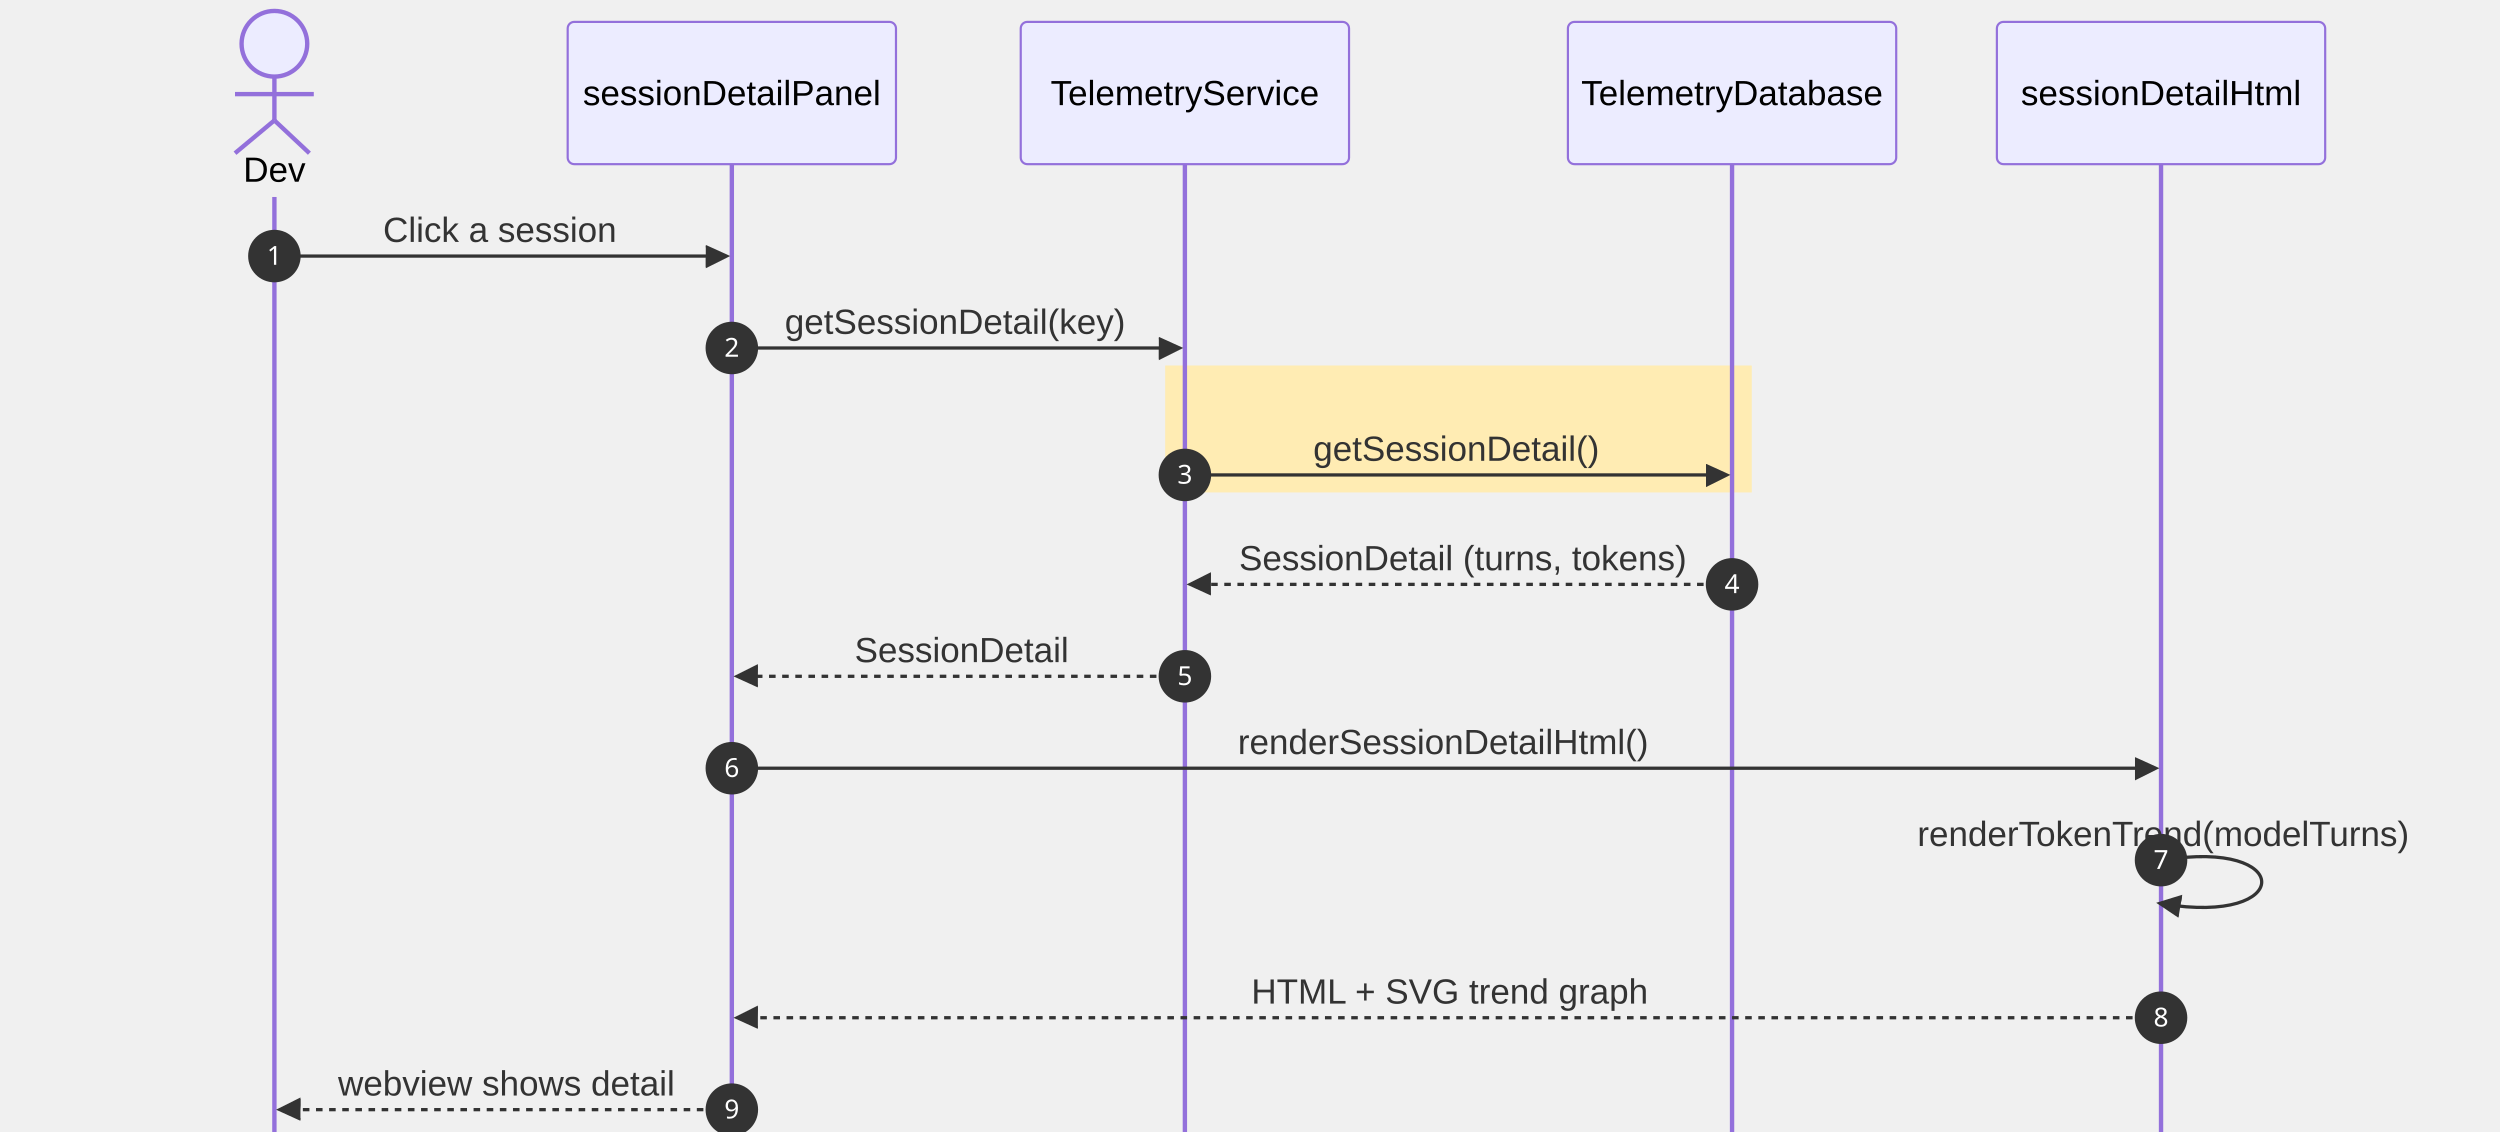
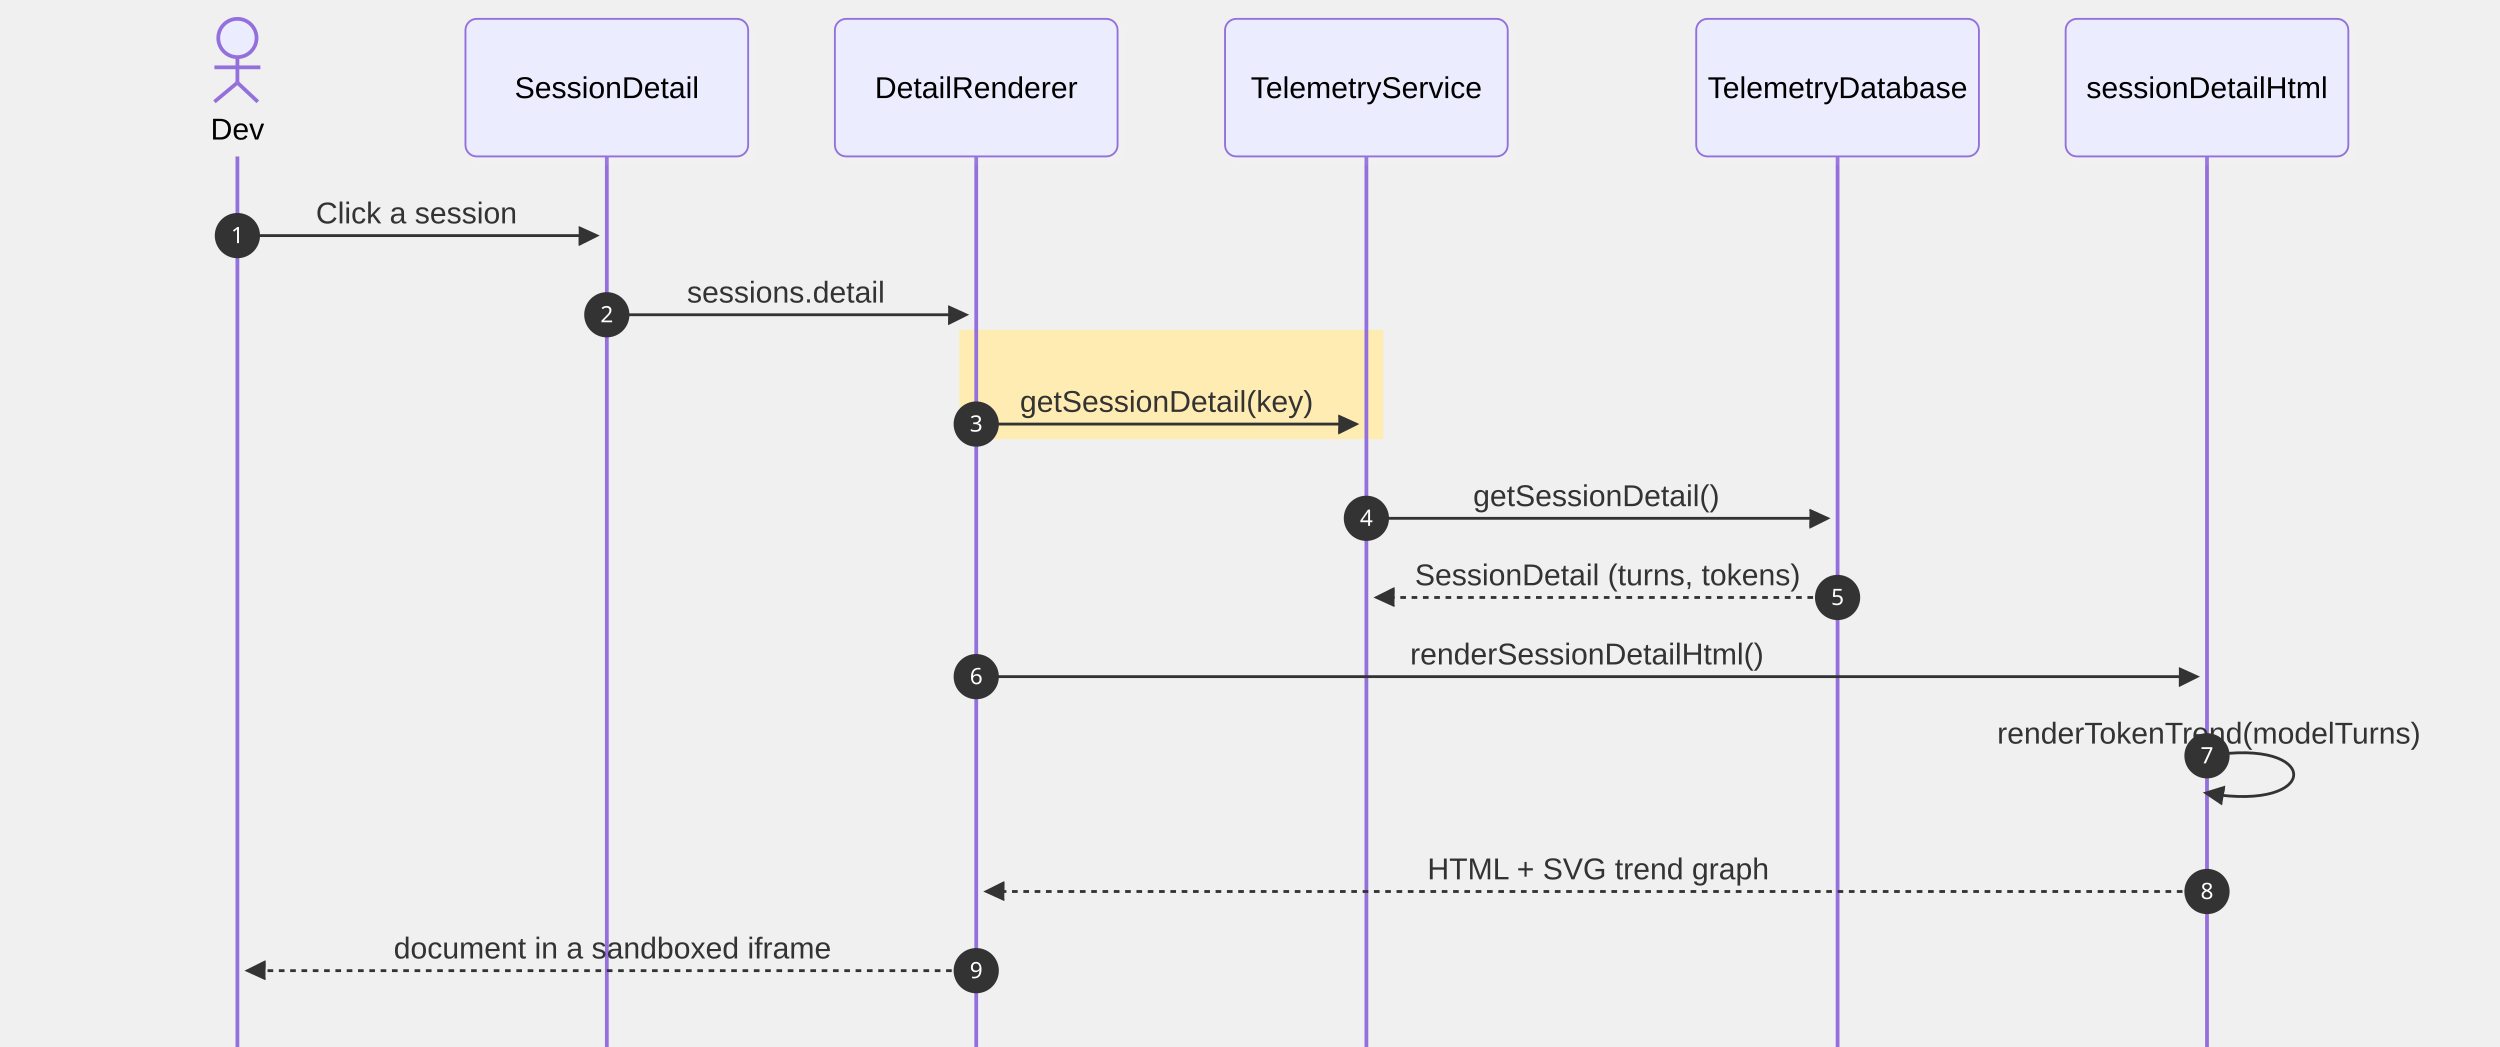
- <svg xmlns="http://www.w3.org/2000/svg" width="707" height="320" id="my-svg" style="max-width:707px;background-color:white;" viewBox="-50 -10 1141.5 517" role="graphics-document document" aria-roledescription="sequence">
-   <rect x="482" y="157" fill="rgb(255,236,179)" width="268" height="58" class="rect" />
+ <svg xmlns="http://www.w3.org/2000/svg" width="760" height="318" id="my-svg" style="max-width:760px;background-color:white;" viewBox="-50 -10 1324.5 555" role="graphics-document document" aria-roledescription="sequence">
+   <rect x="458" y="165" fill="rgb(255,236,179)" width="225" height="58" class="rect" />
  <g>
-     <line id="actor4" x1="937" y1="65" x2="937" y2="2000" class="actor-line 200" stroke-width="0.5px" stroke="#999" name="Html" data-et="life-line" data-id="Html" />
-     <g id="root-4" data-et="participant" data-type="participant" data-id="Html">
-       <rect x="862" y="0" fill="#eaeaea" stroke="#666" width="150" height="65" name="Html" rx="3" ry="3" class="actor actor-top" />
-       <text x="937" y="32.5" dominant-baseline="central" alignment-baseline="central" class="actor actor-box" style="text-anchor: middle; font-size: 16px; font-weight: 400;">
-         <tspan x="937" dy="0">sessionDetailHtml</tspan>
+     <line id="actor5" x1="1120" y1="73" x2="1120" y2="2000" class="actor-line 200" stroke-width="0.5px" stroke="#999" name="Html" data-et="life-line" data-id="Html" />
+     <g id="root-5" data-look="neo" data-et="participant" data-type="participant" data-id="Html">
+       <rect x="1045" y="0" fill="#eaeaea" stroke="#666" width="150" height="73" name="Html" rx="6" ry="6" class="actor actor-top" data-look="neo" filter="url(#my-svg-drop-shadow)" />
+       <text x="1120" y="36.5" dominant-baseline="central" alignment-baseline="central" class="actor actor-box" style="text-anchor: middle; font-size: 16px; font-weight: 400;">
+         <tspan x="1120" dy="0">sessionDetailHtml</tspan>
      </text>
    </g>
  </g>
  <g>
-     <line id="actor3" x1="741" y1="65" x2="741" y2="2000" class="actor-line 200" stroke-width="0.5px" stroke="#999" name="DB" data-et="life-line" data-id="DB" />
-     <g id="root-3" data-et="participant" data-type="participant" data-id="DB">
-       <rect x="666" y="0" fill="#eaeaea" stroke="#666" width="150" height="65" name="DB" rx="3" ry="3" class="actor actor-top" />
-       <text x="741" y="32.5" dominant-baseline="central" alignment-baseline="central" class="actor actor-box" style="text-anchor: middle; font-size: 16px; font-weight: 400;">
-         <tspan x="741" dy="0">TelemetryDatabase</tspan>
+     <line id="actor4" x1="924" y1="73" x2="924" y2="2000" class="actor-line 200" stroke-width="0.5px" stroke="#999" name="DB" data-et="life-line" data-id="DB" />
+     <g id="root-4" data-look="neo" data-et="participant" data-type="participant" data-id="DB">
+       <rect x="849" y="0" fill="#eaeaea" stroke="#666" width="150" height="73" name="DB" rx="6" ry="6" class="actor actor-top" data-look="neo" filter="url(#my-svg-drop-shadow)" />
+       <text x="924" y="36.5" dominant-baseline="central" alignment-baseline="central" class="actor actor-box" style="text-anchor: middle; font-size: 16px; font-weight: 400;">
+         <tspan x="924" dy="0">TelemetryDatabase</tspan>
      </text>
    </g>
  </g>
  <g>
-     <line id="actor2" x1="491" y1="65" x2="491" y2="2000" class="actor-line 200" stroke-width="0.5px" stroke="#999" name="Svc" data-et="life-line" data-id="Svc" />
-     <g id="root-2" data-et="participant" data-type="participant" data-id="Svc">
-       <rect x="416" y="0" fill="#eaeaea" stroke="#666" width="150" height="65" name="Svc" rx="3" ry="3" class="actor actor-top" />
-       <text x="491" y="32.5" dominant-baseline="central" alignment-baseline="central" class="actor actor-box" style="text-anchor: middle; font-size: 16px; font-weight: 400;">
-         <tspan x="491" dy="0">TelemetryService</tspan>
+     <line id="actor3" x1="674" y1="73" x2="674" y2="2000" class="actor-line 200" stroke-width="0.5px" stroke="#999" name="Svc" data-et="life-line" data-id="Svc" />
+     <g id="root-3" data-look="neo" data-et="participant" data-type="participant" data-id="Svc">
+       <rect x="599" y="0" fill="#eaeaea" stroke="#666" width="150" height="73" name="Svc" rx="6" ry="6" class="actor actor-top" data-look="neo" filter="url(#my-svg-drop-shadow)" />
+       <text x="674" y="36.5" dominant-baseline="central" alignment-baseline="central" class="actor actor-box" style="text-anchor: middle; font-size: 16px; font-weight: 400;">
+         <tspan x="674" dy="0">TelemetryService</tspan>
      </text>
    </g>
  </g>
  <g>
-     <line id="actor1" x1="284" y1="65" x2="284" y2="2000" class="actor-line 200" stroke-width="0.5px" stroke="#999" name="Panel" data-et="life-line" data-id="Panel" />
-     <g id="root-1" data-et="participant" data-type="participant" data-id="Panel">
-       <rect x="209" y="0" fill="#eaeaea" stroke="#666" width="150" height="65" name="Panel" rx="3" ry="3" class="actor actor-top" />
-       <text x="284" y="32.5" dominant-baseline="central" alignment-baseline="central" class="actor actor-box" style="text-anchor: middle; font-size: 16px; font-weight: 400;">
-         <tspan x="284" dy="0">sessionDetailPanel</tspan>
+     <line id="actor2" x1="467" y1="73" x2="467" y2="2000" class="actor-line 200" stroke-width="0.5px" stroke="#999" name="Rend" data-et="life-line" data-id="Rend" />
+     <g id="root-2" data-look="neo" data-et="participant" data-type="participant" data-id="Rend">
+       <rect x="392" y="0" fill="#eaeaea" stroke="#666" width="150" height="73" name="Rend" rx="6" ry="6" class="actor actor-top" data-look="neo" filter="url(#my-svg-drop-shadow)" />
+       <text x="467" y="36.5" dominant-baseline="central" alignment-baseline="central" class="actor actor-box" style="text-anchor: middle; font-size: 16px; font-weight: 400;">
+         <tspan x="467" dy="0">DetailRenderer</tspan>
      </text>
    </g>
  </g>
  <g>
-     <line id="actor0" x1="75" y1="80" x2="75" y2="2000" class="actor-line 200" stroke-width="0.5px" stroke="#999" name="Dev" data-et="life-line" data-id="Dev" />
+     <line id="actor1" x1="271" y1="73" x2="271" y2="2000" class="actor-line 200" stroke-width="0.5px" stroke="#999" name="Panel" data-et="life-line" data-id="Panel" />
+     <g id="root-1" data-look="neo" data-et="participant" data-type="participant" data-id="Panel">
+       <rect x="196" y="0" fill="#eaeaea" stroke="#666" width="150" height="73" name="Panel" rx="6" ry="6" class="actor actor-top" data-look="neo" filter="url(#my-svg-drop-shadow)" />
+       <text x="271" y="36.5" dominant-baseline="central" alignment-baseline="central" class="actor actor-box" style="text-anchor: middle; font-size: 16px; font-weight: 400;">
+         <tspan x="271" dy="0">SessionDetail</tspan>
+       </text>
+     </g>
  </g>
-   <style>#my-svg{font-family:"trebuchet ms",verdana,arial,sans-serif;font-size:15px;fill:#333;}@keyframes edge-animation-frame{from{stroke-dashoffset:0;}}@keyframes dash{to{stroke-dashoffset:0;}}#my-svg .edge-animation-slow{stroke-dasharray:9,5!important;stroke-dashoffset:900;animation:dash 50s linear infinite;stroke-linecap:round;}#my-svg .edge-animation-fast{stroke-dasharray:9,5!important;stroke-dashoffset:900;animation:dash 20s linear infinite;stroke-linecap:round;}#my-svg .error-icon{fill:#552222;}#my-svg .error-text{fill:#552222;stroke:#552222;}#my-svg .edge-thickness-normal{stroke-width:1px;}#my-svg .edge-thickness-thick{stroke-width:3.5px;}#my-svg .edge-pattern-solid{stroke-dasharray:0;}#my-svg .edge-thickness-invisible{stroke-width:0;fill:none;}#my-svg .edge-pattern-dashed{stroke-dasharray:3;}#my-svg .edge-pattern-dotted{stroke-dasharray:2;}#my-svg .marker{fill:#333333;stroke:#333333;}#my-svg .marker.cross{stroke:#333333;}#my-svg svg{font-family:"trebuchet ms",verdana,arial,sans-serif;font-size:15px;}#my-svg p{margin:0;}#my-svg .actor{stroke:#9370DB;fill:#ECECFF;stroke-width:1;}#my-svg rect.actor.outer-path[data-look="neo"]{filter:drop-shadow(1px 2px 2px rgba(185, 185, 185, 1));}#my-svg rect.note[data-look="neo"]{stroke:#aaaa33;fill:#fff5ad;filter:drop-shadow(1px 2px 2px rgba(185, 185, 185, 1));}#my-svg text.actor&gt;tspan{fill:black;stroke:none;}#my-svg .actor-line{stroke:#9370DB;}#my-svg .innerArc{stroke-width:1.5;stroke-dasharray:none;}#my-svg .messageLine0{stroke-width:1.5;stroke-dasharray:none;stroke:#333;}#my-svg .messageLine1{stroke-width:1.5;stroke-dasharray:2,2;stroke:#333;}#my-svg [id$="-arrowhead"] path{fill:#333;stroke:#333;}#my-svg .sequenceNumber{fill:white;}#my-svg [id$="-sequencenumber"]{fill:#333;}#my-svg [id$="-crosshead"] path{fill:#333;stroke:#333;}#my-svg .messageText{fill:#333;stroke:none;}#my-svg .labelBox{stroke:#9370DB;fill:#ECECFF;filter:none;}#my-svg .labelText,#my-svg .labelText&gt;tspan{fill:black;stroke:none;}#my-svg .loopText,#my-svg .loopText&gt;tspan{fill:black;stroke:none;}#my-svg .sectionTitle,#my-svg .sectionTitle&gt;tspan{fill:black;stroke:none;}#my-svg .loopLine{stroke-width:2px;stroke-dasharray:2,2;stroke:#9370DB;fill:#9370DB;}#my-svg .note{stroke:#aaaa33;fill:#fff5ad;}#my-svg .noteText,#my-svg .noteText&gt;tspan{fill:black;stroke:none;font-weight:normal;}#my-svg .activation0{fill:#f4f4f4;stroke:#666;}#my-svg .activation1{fill:#f4f4f4;stroke:#666;}#my-svg .activation2{fill:#f4f4f4;stroke:#666;}#my-svg .actorPopupMenu{position:absolute;}#my-svg .actorPopupMenuPanel{position:absolute;fill:#ECECFF;box-shadow:0px 8px 16px 0px rgba(0,0,0,0.2);filter:drop-shadow(3px 5px 2px rgb(0 0 0 / 0.4));}#my-svg .actor-man circle,#my-svg line{fill:#ECECFF;stroke-width:2px;}#my-svg g rect.rect{filter:drop-shadow(1px 2px 2px rgba(185, 185, 185, 1));stroke:#9370DB;}#my-svg .node .neo-node{stroke:#9370DB;}#my-svg [data-look="neo"].node rect,#my-svg [data-look="neo"].cluster rect,#my-svg [data-look="neo"].node polygon{stroke:#9370DB;filter:drop-shadow(1px 2px 2px rgba(185, 185, 185, 1));}#my-svg [data-look="neo"].swimlane.cluster rect{filter:none;}#my-svg [data-look="neo"].node path{stroke:#9370DB;stroke-width:1px;}#my-svg [data-look="neo"].node .outer-path{filter:drop-shadow(1px 2px 2px rgba(185, 185, 185, 1));}#my-svg [data-look="neo"].node .neo-line path{stroke:#9370DB;filter:none;}#my-svg [data-look="neo"].node circle{stroke:#9370DB;filter:drop-shadow(1px 2px 2px rgba(185, 185, 185, 1));}#my-svg [data-look="neo"].node circle .state-start{fill:#000000;}#my-svg [data-look="neo"].icon-shape .icon{fill:#9370DB;filter:drop-shadow(1px 2px 2px rgba(185, 185, 185, 1));}#my-svg [data-look="neo"].icon-shape .icon-neo path{stroke:#9370DB;filter:drop-shadow(1px 2px 2px rgba(185, 185, 185, 1));}#my-svg :root{--mermaid-font-family:"trebuchet ms",verdana,arial,sans-serif;}</style>
+   <g>
+     <line id="actor0" x1="75" y1="73" x2="75" y2="2000" class="actor-line 200" stroke-width="0.5px" stroke="#999" name="Dev" data-et="life-line" data-id="Dev" />
+   </g>
+   <style>#my-svg{font-family:"trebuchet ms",verdana,arial,sans-serif;font-size:15px;fill:#333;}@keyframes edge-animation-frame{from{stroke-dashoffset:0;}}@keyframes dash{to{stroke-dashoffset:0;}}#my-svg .edge-animation-slow{stroke-dasharray:9,5!important;stroke-dashoffset:900;animation:dash 50s linear infinite;stroke-linecap:round;}#my-svg .edge-animation-fast{stroke-dasharray:9,5!important;stroke-dashoffset:900;animation:dash 20s linear infinite;stroke-linecap:round;}#my-svg .error-icon{fill:#552222;}#my-svg .error-text{fill:#552222;stroke:#552222;}#my-svg .edge-thickness-normal{stroke-width:1px;}#my-svg .edge-thickness-thick{stroke-width:3.5px;}#my-svg .edge-pattern-solid{stroke-dasharray:0;}#my-svg .edge-thickness-invisible{stroke-width:0;fill:none;}#my-svg .edge-pattern-dashed{stroke-dasharray:3;}#my-svg .edge-pattern-dotted{stroke-dasharray:2;}#my-svg .marker{fill:#333333;stroke:#333333;}#my-svg .marker.cross{stroke:#333333;}#my-svg svg{font-family:"trebuchet ms",verdana,arial,sans-serif;font-size:15px;}#my-svg p{margin:0;}#my-svg .actor{stroke:#9370DB;fill:#ECECFF;stroke-width:1;}#my-svg rect.actor.outer-path[data-look="neo"]{filter:drop-shadow(1px 2px 2px rgba(185, 185, 185, 1));}#my-svg rect.note[data-look="neo"]{stroke:#aaaa33;fill:#fff5ad;filter:drop-shadow(1px 2px 2px rgba(185, 185, 185, 1));}#my-svg text.actor&gt;tspan{fill:black;stroke:none;}#my-svg .actor-line{stroke:#9370DB;}#my-svg .innerArc{stroke-width:1.5;stroke-dasharray:none;}#my-svg .messageLine0{stroke-width:1.5;stroke-dasharray:none;stroke:#333;}#my-svg .messageLine1{stroke-width:1.5;stroke-dasharray:2,2;stroke:#333;}#my-svg [id$="-arrowhead"] path{fill:#333;stroke:#333;}#my-svg .sequenceNumber{fill:white;}#my-svg [id$="-sequencenumber"]{fill:#333;}#my-svg [id$="-crosshead"] path{fill:#333;stroke:#333;}#my-svg .messageText{fill:#333;stroke:none;}#my-svg .labelBox{stroke:#9370DB;fill:#ECECFF;filter:drop-shadow(1px 2px 2px rgba(185, 185, 185, 1));}#my-svg .labelText,#my-svg .labelText&gt;tspan{fill:black;stroke:none;}#my-svg .loopText,#my-svg .loopText&gt;tspan{fill:black;stroke:none;}#my-svg .sectionTitle,#my-svg .sectionTitle&gt;tspan{fill:black;stroke:none;}#my-svg .loopLine{stroke-width:2px;stroke-dasharray:2,2;stroke:#9370DB;fill:#9370DB;}#my-svg .note{stroke:#aaaa33;fill:#fff5ad;}#my-svg .noteText,#my-svg .noteText&gt;tspan{fill:black;stroke:none;}#my-svg .activation0{fill:#f4f4f4;stroke:#666;}#my-svg .activation1{fill:#f4f4f4;stroke:#666;}#my-svg .activation2{fill:#f4f4f4;stroke:#666;}#my-svg .actorPopupMenu{position:absolute;}#my-svg .actorPopupMenuPanel{position:absolute;fill:#ECECFF;box-shadow:0px 8px 16px 0px rgba(0,0,0,0.2);filter:drop-shadow(3px 5px 2px rgb(0 0 0 / 0.4));}#my-svg .actor-man circle,#my-svg line{fill:#ECECFF;stroke-width:2px;}#my-svg g rect.rect{filter:drop-shadow(1px 2px 2px rgba(185, 185, 185, 1));stroke:#9370DB;}#my-svg .node .neo-node{stroke:#9370DB;}#my-svg [data-look="neo"].node rect,#my-svg [data-look="neo"].cluster rect,#my-svg [data-look="neo"].node polygon{stroke:#9370DB;filter:drop-shadow(1px 2px 2px rgba(185, 185, 185, 1));}#my-svg [data-look="neo"].swimlane.cluster rect{filter:none;}#my-svg [data-look="neo"].node path{stroke:#9370DB;stroke-width:1px;}#my-svg [data-look="neo"].node .outer-path{filter:drop-shadow(1px 2px 2px rgba(185, 185, 185, 1));}#my-svg [data-look="neo"].node .neo-line path{stroke:#9370DB;filter:none;}#my-svg [data-look="neo"].node circle{stroke:#9370DB;filter:drop-shadow(1px 2px 2px rgba(185, 185, 185, 1));}#my-svg [data-look="neo"].node circle .state-start{fill:#000000;}#my-svg [data-look="neo"].icon-shape .icon{fill:#9370DB;filter:drop-shadow(1px 2px 2px rgba(185, 185, 185, 1));}#my-svg [data-look="neo"].icon-shape .icon-neo path{stroke:#9370DB;filter:drop-shadow(1px 2px 2px rgba(185, 185, 185, 1));}#my-svg :root{--mermaid-font-family:"trebuchet ms",verdana,arial,sans-serif;}</style>
  <g />
  <defs>
    <symbol id="my-svg-computer" width="24" height="24">
      <path transform="scale(.5)" d="M2 2v13h20v-13h-20zm18 11h-16v-9h16v9zm-10.228 6l.466-1h3.524l.467 1h-4.457zm14.228 3h-24l2-6h2.104l-1.33 4h18.45l-1.297-4h2.073l2 6zm-5-10h-14v-7h14v7z" />
    </symbol>
  </defs>
  <defs>
    <symbol id="my-svg-database" fill-rule="evenodd" clip-rule="evenodd">
      <path transform="scale(.5)" d="M12.258.001l.256.004.255.005.253.008.251.01.249.012.247.015.246.016.242.019.241.02.239.023.236.024.233.027.231.028.229.031.225.032.223.034.22.036.217.038.214.04.211.041.208.043.205.045.201.046.198.048.194.05.191.051.187.053.183.054.18.056.175.057.172.059.168.06.163.061.16.063.155.064.15.066.074.033.073.033.071.034.07.034.069.035.068.035.067.035.066.035.064.036.064.036.062.036.06.036.06.037.058.037.058.037.055.038.055.038.053.038.052.038.051.039.05.039.048.039.047.039.045.04.044.04.043.04.041.04.04.041.039.041.037.041.036.041.034.041.033.042.032.042.03.042.029.042.027.042.026.043.024.043.023.043.021.043.02.043.018.044.017.043.015.044.013.044.012.044.011.045.009.044.007.045.006.045.004.045.002.045.001.045v17l-.001.045-.002.045-.004.045-.006.045-.007.045-.009.044-.011.045-.012.044-.013.044-.015.044-.017.043-.018.044-.02.043-.021.043-.023.043-.024.043-.026.043-.027.042-.029.042-.03.042-.032.042-.033.042-.034.041-.036.041-.037.041-.039.041-.04.041-.041.04-.043.04-.044.04-.045.04-.047.039-.048.039-.05.039-.051.039-.052.038-.053.038-.055.038-.055.038-.058.037-.058.037-.06.037-.06.036-.062.036-.064.036-.064.036-.066.035-.067.035-.068.035-.069.035-.07.034-.071.034-.073.033-.074.033-.15.066-.155.064-.16.063-.163.061-.168.06-.172.059-.175.057-.18.056-.183.054-.187.053-.191.051-.194.05-.198.048-.201.046-.205.045-.208.043-.211.041-.214.04-.217.038-.22.036-.223.034-.225.032-.229.031-.231.028-.233.027-.236.024-.239.023-.241.02-.242.019-.246.016-.247.015-.249.012-.251.01-.253.008-.255.005-.256.004-.258.001-.258-.001-.256-.004-.255-.005-.253-.008-.251-.01-.249-.012-.247-.015-.245-.016-.243-.019-.241-.02-.238-.023-.236-.024-.234-.027-.231-.028-.228-.031-.226-.032-.223-.034-.22-.036-.217-.038-.214-.04-.211-.041-.208-.043-.204-.045-.201-.046-.198-.048-.195-.05-.19-.051-.187-.053-.184-.054-.179-.056-.176-.057-.172-.059-.167-.06-.164-.061-.159-.063-.155-.064-.151-.066-.074-.033-.072-.033-.072-.034-.07-.034-.069-.035-.068-.035-.067-.035-.066-.035-.064-.036-.063-.036-.062-.036-.061-.036-.06-.037-.058-.037-.057-.037-.056-.038-.055-.038-.053-.038-.052-.038-.051-.039-.049-.039-.049-.039-.046-.039-.046-.04-.044-.04-.043-.04-.041-.04-.04-.041-.039-.041-.037-.041-.036-.041-.034-.041-.033-.042-.032-.042-.03-.042-.029-.042-.027-.042-.026-.043-.024-.043-.023-.043-.021-.043-.02-.043-.018-.044-.017-.043-.015-.044-.013-.044-.012-.044-.011-.045-.009-.044-.007-.045-.006-.045-.004-.045-.002-.045-.001-.045v-17l.001-.045.002-.045.004-.045.006-.045.007-.045.009-.044.011-.045.012-.044.013-.044.015-.044.017-.043.018-.044.02-.043.021-.043.023-.043.024-.043.026-.043.027-.042.029-.042.03-.042.032-.042.033-.042.034-.041.036-.041.037-.041.039-.041.04-.041.041-.04.043-.04.044-.04.046-.04.046-.039.049-.039.049-.039.051-.039.052-.038.053-.038.055-.038.056-.038.057-.037.058-.037.06-.037.061-.036.062-.036.063-.036.064-.036.066-.035.067-.035.068-.035.069-.035.07-.034.072-.034.072-.033.074-.033.151-.066.155-.064.159-.063.164-.061.167-.06.172-.059.176-.057.179-.056.184-.054.187-.053.19-.051.195-.05.198-.048.201-.046.204-.045.208-.043.211-.041.214-.04.217-.038.22-.036.223-.034.226-.032.228-.031.231-.028.234-.027.236-.024.238-.023.241-.02.243-.019.245-.016.247-.015.249-.012.251-.01.253-.008.255-.005.256-.004.258-.001.258.001zm-9.258 20.499v.01l.001.021.003.021.004.022.005.021.006.022.007.022.009.023.01.022.011.023.012.023.013.023.015.023.016.024.017.023.018.024.019.024.021.024.022.025.023.024.024.025.052.049.056.05.061.051.066.051.07.051.075.051.079.052.084.052.088.052.092.052.097.052.102.051.105.052.11.052.114.051.119.051.123.051.127.05.131.05.135.05.139.048.144.049.147.047.152.047.155.047.16.045.163.045.167.043.171.043.176.041.178.041.183.039.187.039.19.037.194.035.197.035.202.033.204.031.209.03.212.029.216.027.219.025.222.024.226.021.23.02.233.018.236.016.24.015.243.012.246.01.249.008.253.005.256.004.259.001.26-.001.257-.004.254-.005.25-.008.247-.011.244-.012.241-.014.237-.016.233-.018.231-.021.226-.021.224-.024.22-.026.216-.027.212-.028.21-.031.205-.031.202-.034.198-.034.194-.036.191-.037.187-.039.183-.04.179-.04.175-.042.172-.043.168-.044.163-.045.16-.046.155-.046.152-.047.148-.048.143-.049.139-.049.136-.05.131-.05.126-.05.123-.051.118-.052.114-.051.11-.052.106-.052.101-.052.096-.052.092-.052.088-.053.083-.051.079-.052.074-.052.07-.051.065-.051.06-.051.056-.05.051-.05.023-.024.023-.025.021-.024.02-.024.019-.024.018-.024.017-.024.015-.023.014-.024.013-.023.012-.023.01-.023.01-.022.008-.022.006-.022.006-.022.004-.022.004-.021.001-.021.001-.021v-4.127l-.077.055-.08.053-.083.054-.085.053-.087.052-.09.052-.093.051-.095.05-.097.05-.1.049-.102.049-.105.048-.106.047-.109.047-.111.046-.114.045-.115.045-.118.044-.12.043-.122.042-.124.042-.126.041-.128.04-.13.04-.132.038-.134.038-.135.037-.138.037-.139.035-.142.035-.143.034-.144.033-.147.032-.148.031-.15.03-.151.03-.153.029-.154.027-.156.027-.158.026-.159.025-.161.024-.162.023-.163.022-.165.021-.166.02-.167.019-.169.018-.169.017-.171.016-.173.015-.173.014-.175.013-.175.012-.177.011-.178.01-.179.008-.179.008-.181.006-.182.005-.182.004-.184.003-.184.002h-.37l-.184-.002-.184-.003-.182-.004-.182-.005-.181-.006-.179-.008-.179-.008-.178-.01-.176-.011-.176-.012-.175-.013-.173-.014-.172-.015-.171-.016-.17-.017-.169-.018-.167-.019-.166-.02-.165-.021-.163-.022-.162-.023-.161-.024-.159-.025-.157-.026-.156-.027-.155-.027-.153-.029-.151-.03-.15-.03-.148-.031-.146-.032-.145-.033-.143-.034-.141-.035-.14-.035-.137-.037-.136-.037-.134-.038-.132-.038-.13-.04-.128-.04-.126-.041-.124-.042-.122-.042-.12-.044-.117-.043-.116-.045-.113-.045-.112-.046-.109-.047-.106-.047-.105-.048-.102-.049-.1-.049-.097-.05-.095-.05-.093-.052-.09-.051-.087-.052-.085-.053-.083-.054-.08-.054-.077-.054v4.127zm0-5.654v.011l.001.021.003.021.004.021.005.022.006.022.007.022.009.022.01.022.011.023.012.023.013.023.015.024.016.023.017.024.018.024.019.024.021.024.022.024.023.025.024.024.052.05.056.05.061.05.066.051.07.051.075.052.079.051.084.052.088.052.092.052.097.052.102.052.105.052.11.051.114.051.119.052.123.05.127.051.131.05.135.049.139.049.144.048.147.048.152.047.155.046.16.045.163.045.167.044.171.042.176.042.178.04.183.04.187.038.19.037.194.036.197.034.202.033.204.032.209.03.212.028.216.027.219.025.222.024.226.022.23.02.233.018.236.016.24.014.243.012.246.01.249.008.253.006.256.003.259.001.26-.001.257-.003.254-.006.25-.008.247-.01.244-.012.241-.015.237-.016.233-.018.231-.02.226-.022.224-.024.22-.025.216-.027.212-.029.21-.03.205-.032.202-.033.198-.035.194-.036.191-.037.187-.039.183-.039.179-.041.175-.042.172-.043.168-.044.163-.045.16-.045.155-.047.152-.047.148-.048.143-.048.139-.05.136-.049.131-.05.126-.051.123-.051.118-.051.114-.052.11-.052.106-.052.101-.052.096-.052.092-.052.088-.052.083-.052.079-.052.074-.051.07-.052.065-.051.06-.05.056-.051.051-.049.023-.025.023-.024.021-.025.02-.024.019-.024.018-.024.017-.024.015-.023.014-.023.013-.024.012-.022.01-.023.01-.023.008-.022.006-.022.006-.022.004-.021.004-.022.001-.021.001-.021v-4.139l-.077.054-.08.054-.083.054-.085.052-.087.053-.09.051-.093.051-.095.051-.097.05-.1.049-.102.049-.105.048-.106.047-.109.047-.111.046-.114.045-.115.044-.118.044-.12.044-.122.042-.124.042-.126.041-.128.04-.13.039-.132.039-.134.038-.135.037-.138.036-.139.036-.142.035-.143.033-.144.033-.147.033-.148.031-.15.03-.151.03-.153.028-.154.028-.156.027-.158.026-.159.025-.161.024-.162.023-.163.022-.165.021-.166.02-.167.019-.169.018-.169.017-.171.016-.173.015-.173.014-.175.013-.175.012-.177.011-.178.009-.179.009-.179.007-.181.007-.182.005-.182.004-.184.003-.184.002h-.37l-.184-.002-.184-.003-.182-.004-.182-.005-.181-.007-.179-.007-.179-.009-.178-.009-.176-.011-.176-.012-.175-.013-.173-.014-.172-.015-.171-.016-.17-.017-.169-.018-.167-.019-.166-.02-.165-.021-.163-.022-.162-.023-.161-.024-.159-.025-.157-.026-.156-.027-.155-.028-.153-.028-.151-.03-.15-.03-.148-.031-.146-.033-.145-.033-.143-.033-.141-.035-.14-.036-.137-.036-.136-.037-.134-.038-.132-.039-.13-.039-.128-.04-.126-.041-.124-.042-.122-.043-.12-.043-.117-.044-.116-.044-.113-.046-.112-.046-.109-.046-.106-.047-.105-.048-.102-.049-.1-.049-.097-.05-.095-.051-.093-.051-.09-.051-.087-.053-.085-.052-.083-.054-.08-.054-.077-.054v4.139zm0-5.666v.011l.001.02.003.022.004.021.005.022.006.021.007.022.009.023.01.022.011.023.012.023.013.023.015.023.016.024.017.024.018.023.019.024.021.025.022.024.023.024.024.025.052.05.056.05.061.05.066.051.07.051.075.052.079.051.084.052.088.052.092.052.097.052.102.052.105.051.11.052.114.051.119.051.123.051.127.05.131.05.135.05.139.049.144.048.147.048.152.047.155.046.16.045.163.045.167.043.171.043.176.042.178.04.183.04.187.038.19.037.194.036.197.034.202.033.204.032.209.03.212.028.216.027.219.025.222.024.226.021.23.02.233.018.236.017.24.014.243.012.246.01.249.008.253.006.256.003.259.001.26-.001.257-.003.254-.006.25-.008.247-.01.244-.013.241-.014.237-.016.233-.018.231-.02.226-.022.224-.024.22-.025.216-.027.212-.029.21-.03.205-.032.202-.033.198-.035.194-.036.191-.037.187-.039.183-.039.179-.041.175-.042.172-.043.168-.044.163-.045.16-.045.155-.047.152-.047.148-.048.143-.049.139-.049.136-.049.131-.051.126-.05.123-.051.118-.052.114-.051.11-.052.106-.052.101-.052.096-.052.092-.052.088-.052.083-.052.079-.052.074-.052.07-.051.065-.051.06-.051.056-.05.051-.049.023-.025.023-.025.021-.024.02-.024.019-.024.018-.024.017-.024.015-.023.014-.024.013-.023.012-.023.01-.022.01-.023.008-.022.006-.022.006-.022.004-.022.004-.021.001-.021.001-.021v-4.153l-.077.054-.08.054-.083.053-.085.053-.087.053-.09.051-.093.051-.095.051-.097.05-.1.049-.102.048-.105.048-.106.048-.109.046-.111.046-.114.046-.115.044-.118.044-.12.043-.122.043-.124.042-.126.041-.128.04-.13.039-.132.039-.134.038-.135.037-.138.036-.139.036-.142.034-.143.034-.144.033-.147.032-.148.032-.15.03-.151.03-.153.028-.154.028-.156.027-.158.026-.159.024-.161.024-.162.023-.163.023-.165.021-.166.02-.167.019-.169.018-.169.017-.171.016-.173.015-.173.014-.175.013-.175.012-.177.01-.178.01-.179.009-.179.007-.181.006-.182.006-.182.004-.184.003-.184.001-.185.001-.185-.001-.184-.001-.184-.003-.182-.004-.182-.006-.181-.006-.179-.007-.179-.009-.178-.01-.176-.01-.176-.012-.175-.013-.173-.014-.172-.015-.171-.016-.17-.017-.169-.018-.167-.019-.166-.02-.165-.021-.163-.023-.162-.023-.161-.024-.159-.024-.157-.026-.156-.027-.155-.028-.153-.028-.151-.03-.15-.03-.148-.032-.146-.032-.145-.033-.143-.034-.141-.034-.14-.036-.137-.036-.136-.037-.134-.038-.132-.039-.13-.039-.128-.041-.126-.041-.124-.041-.122-.043-.12-.043-.117-.044-.116-.044-.113-.046-.112-.046-.109-.046-.106-.048-.105-.048-.102-.048-.1-.05-.097-.049-.095-.051-.093-.051-.09-.052-.087-.052-.085-.053-.083-.053-.08-.054-.077-.054v4.153zm8.74-8.179l-.257.004-.254.005-.25.008-.247.011-.244.012-.241.014-.237.016-.233.018-.231.021-.226.022-.224.023-.22.026-.216.027-.212.028-.21.031-.205.032-.202.033-.198.034-.194.036-.191.038-.187.038-.183.04-.179.041-.175.042-.172.043-.168.043-.163.045-.16.046-.155.046-.152.048-.148.048-.143.048-.139.049-.136.05-.131.05-.126.051-.123.051-.118.051-.114.052-.11.052-.106.052-.101.052-.096.052-.092.052-.088.052-.083.052-.079.052-.074.051-.07.052-.065.051-.06.05-.056.05-.051.05-.023.025-.023.024-.021.024-.02.025-.019.024-.018.024-.017.023-.015.024-.014.023-.013.023-.012.023-.01.023-.01.022-.008.022-.006.023-.006.021-.004.022-.004.021-.001.021-.001.021.001.021.001.021.004.021.004.022.006.021.006.023.008.022.01.022.01.023.012.023.013.023.014.023.015.024.017.023.018.024.019.024.02.025.021.024.023.024.023.025.051.05.056.05.06.05.065.051.07.052.074.051.079.052.083.052.088.052.092.052.096.052.101.052.106.052.11.052.114.052.118.051.123.051.126.051.131.05.136.05.139.049.143.048.148.048.152.048.155.046.16.046.163.045.168.043.172.043.175.042.179.041.183.04.187.038.191.038.194.036.198.034.202.033.205.032.21.031.212.028.216.027.22.026.224.023.226.022.231.021.233.018.237.016.241.014.244.012.247.011.25.008.254.005.257.004.26.001.26-.001.257-.004.254-.005.25-.008.247-.011.244-.012.241-.014.237-.016.233-.018.231-.021.226-.022.224-.023.22-.026.216-.027.212-.028.21-.031.205-.032.202-.033.198-.034.194-.036.191-.038.187-.038.183-.04.179-.041.175-.042.172-.043.168-.043.163-.045.16-.046.155-.046.152-.048.148-.048.143-.048.139-.049.136-.05.131-.05.126-.051.123-.051.118-.051.114-.052.11-.052.106-.052.101-.052.096-.052.092-.052.088-.052.083-.052.079-.052.074-.051.07-.052.065-.051.06-.05.056-.05.051-.05.023-.025.023-.024.021-.024.02-.025.019-.024.018-.024.017-.023.015-.024.014-.023.013-.023.012-.023.01-.023.01-.022.008-.022.006-.023.006-.021.004-.022.004-.021.001-.021.001-.021-.001-.021-.001-.021-.004-.021-.004-.022-.006-.021-.006-.023-.008-.022-.01-.022-.01-.023-.012-.023-.013-.023-.014-.023-.015-.024-.017-.023-.018-.024-.019-.024-.02-.025-.021-.024-.023-.024-.023-.025-.051-.05-.056-.05-.06-.05-.065-.051-.07-.052-.074-.051-.079-.052-.083-.052-.088-.052-.092-.052-.096-.052-.101-.052-.106-.052-.11-.052-.114-.052-.118-.051-.123-.051-.126-.051-.131-.05-.136-.05-.139-.049-.143-.048-.148-.048-.152-.048-.155-.046-.16-.046-.163-.045-.168-.043-.172-.043-.175-.042-.179-.041-.183-.04-.187-.038-.191-.038-.194-.036-.198-.034-.202-.033-.205-.032-.21-.031-.212-.028-.216-.027-.22-.026-.224-.023-.226-.022-.231-.021-.233-.018-.237-.016-.241-.014-.244-.012-.247-.011-.25-.008-.254-.005-.257-.004-.26-.001-.26.001z" />
    </symbol>
  </defs>
  <defs>
    <symbol id="my-svg-clock" width="24" height="24">
      <path transform="scale(.5)" d="M12 2c5.514 0 10 4.486 10 10s-4.486 10-10 10-10-4.486-10-10 4.486-10 10-10zm0-2c-6.627 0-12 5.373-12 12s5.373 12 12 12 12-5.373 12-12-5.373-12-12-12zm5.848 12.459c.202.038.202.333.001.372-1.907.361-6.045 1.111-6.547 1.111-.719 0-1.301-.582-1.301-1.301 0-.512.77-5.447 1.125-7.445.034-.192.312-.181.343.014l.985 6.238 5.394 1.011z" />
    </symbol>
  </defs>
  <defs>
    <marker id="my-svg-arrowhead" refX="7.9" refY="5" markerUnits="userSpaceOnUse" markerWidth="12" markerHeight="12" orient="auto-start-reverse">
      <path d="M -1 0 L 10 5 L 0 10 z" />
    </marker>
  </defs>
  <defs>
    <marker id="my-svg-crosshead" markerWidth="15" markerHeight="8" orient="auto" refX="4" refY="4.5">
      <path fill="none" stroke="#000000" stroke-width="1pt" d="M 1,2 L 6,7 M 6,2 L 1,7" style="stroke-dasharray: 0, 0;" />
    </marker>
  </defs>
  <defs>
    <marker id="my-svg-filled-head" refX="15.5" refY="7" markerWidth="20" markerHeight="28" orient="auto">
      <path d="M 18,7 L9,13 L14,7 L9,1 Z" />
    </marker>
  </defs>
  <defs>
    <marker id="my-svg-sequencenumber" refX="15" refY="15" markerWidth="60" markerHeight="40" orient="auto">
      <circle cx="15" cy="15" r="6" />
    </marker>
  </defs>
  <defs>
    <marker id="my-svg-solidTopArrowHead" refX="7.9" refY="7.25" markerUnits="userSpaceOnUse" markerWidth="12" markerHeight="12" orient="auto-start-reverse">
      <path d="M 0 0 L 10 8 L 0 8 z" />
    </marker>
  </defs>
  <defs>
    <marker id="my-svg-solidBottomArrowHead" refX="7.9" refY="0.75" markerUnits="userSpaceOnUse" markerWidth="12" markerHeight="12" orient="auto-start-reverse">
      <path d="M 0 0 L 10 0 L 0 8 z" />
    </marker>
  </defs>
  <defs>
    <marker id="my-svg-stickTopArrowHead" refX="7.5" refY="7" markerUnits="userSpaceOnUse" markerWidth="12" markerHeight="12" orient="auto-start-reverse">
      <path d="M 0 0 L 7 7" stroke="black" stroke-width="1.5" fill="none" />
    </marker>
  </defs>
  <defs>
    <marker id="my-svg-stickBottomArrowHead" refX="7.5" refY="0" markerUnits="userSpaceOnUse" markerWidth="12" markerHeight="12" orient="auto-start-reverse">
      <path d="M 0 7 L 7 0" stroke="black" stroke-width="1.5" fill="none" />
    </marker>
  </defs>
+   <defs>
+     <filter id="my-svg-drop-shadow" height="130%" width="130%">
+       <feDropShadow dx="4" dy="4" stdDeviation="0" flood-opacity="0.06" flood-color="#FFFFFF" />
+     </filter>
+   </defs>
  <g class="actor-man actor-top" name="Dev" data-et="participant" data-type="actor" data-id="Dev" style="stroke: rgb(147, 112, 219);">
-     <line id="actor-man-torso0" x1="75" y1="25" x2="75" y2="45" />
-     <line id="actor-man-arms0" x1="57" y1="33" x2="93" y2="33" />
-     <line x1="57" y1="60" x2="75" y2="45" />
-     <line x1="75" y1="45" x2="91" y2="60" />
-     <circle cx="75" cy="10" r="15" width="150" height="65" />
-     <text x="75" y="67.5" dominant-baseline="central" alignment-baseline="central" class="actor actor-man" style="text-anchor: middle; font-size: 16px; font-weight: 400;">
+     <line id="actor-man-torso0" x1="75" y1="20.308" x2="75" y2="33.846" />
+     <line id="actor-man-arms0" x1="62.815" y1="25.723" x2="87.185" y2="25.723" />
+     <line x1="62.815" y1="44" x2="75" y2="33.846" />
+     <line x1="75" y1="33.846" x2="85.831" y2="44" />
+     <circle cx="75" cy="10.154" r="10.154" width="150" height="73" />
+     <text x="75" y="58.5" dominant-baseline="central" alignment-baseline="central" class="actor actor-man" style="text-anchor: middle; font-size: 16px; font-weight: 400;">
      <tspan x="75" dy="0">Dev</tspan>
    </text>
  </g>
-   <text x="178" y="80" text-anchor="middle" dominant-baseline="middle" alignment-baseline="middle" class="messageText" dy="1em" style="font-size: 16px; font-weight: 400;">Click a session</text>
-   <line x1="82" y1="107" x2="280" y2="107" class="messageLine0" data-et="message" data-id="i1" data-from="Dev" data-to="Panel" stroke-width="2" stroke="none" marker-end="url(#my-svg-arrowhead)" style="fill: none;" />
-   <line x1="75" y1="107" x2="75" y2="107" stroke-width="0" marker-start="url(#my-svg-sequencenumber)" />
-   <text x="75" y="111" font-family="sans-serif" font-size="12px" text-anchor="middle" class="sequenceNumber">1</text>
-   <text x="386" y="122" text-anchor="middle" dominant-baseline="middle" alignment-baseline="middle" class="messageText" dy="1em" style="font-size: 16px; font-weight: 400;">getSessionDetail(key)</text>
-   <line x1="291" y1="149" x2="487" y2="149" class="messageLine0" data-et="message" data-id="i2" data-from="Panel" data-to="Svc" stroke-width="2" stroke="none" marker-end="url(#my-svg-arrowhead)" style="fill: none;" />
-   <line x1="284" y1="149" x2="284" y2="149" stroke-width="0" marker-start="url(#my-svg-sequencenumber)" />
-   <text x="284" y="153" font-family="sans-serif" font-size="12px" text-anchor="middle" class="sequenceNumber">2</text>
-   <text x="615" y="180" text-anchor="middle" dominant-baseline="middle" alignment-baseline="middle" class="messageText" dy="1em" style="font-size: 16px; font-weight: 400;">getSessionDetail()</text>
-   <line x1="498" y1="207" x2="737" y2="207" class="messageLine0" data-et="message" data-id="i4" data-from="Svc" data-to="DB" stroke-width="2" stroke="none" marker-end="url(#my-svg-arrowhead)" style="fill: none;" />
-   <line x1="491" y1="207" x2="491" y2="207" stroke-width="0" marker-start="url(#my-svg-sequencenumber)" />
-   <text x="491" y="211" font-family="sans-serif" font-size="12px" text-anchor="middle" class="sequenceNumber">3</text>
-   <text x="618" y="230" text-anchor="middle" dominant-baseline="middle" alignment-baseline="middle" class="messageText" dy="1em" style="font-size: 16px; font-weight: 400;">SessionDetail (turns, tokens)</text>
-   <line x1="746" y1="257" x2="495" y2="257" class="messageLine1" data-et="message" data-id="i6" data-from="DB" data-to="Svc" stroke-width="2" stroke="none" marker-end="url(#my-svg-arrowhead)" style="stroke-dasharray: 3, 3; fill: none;" />
-   <line x1="741" y1="257" x2="741" y2="257" stroke-width="0" marker-start="url(#my-svg-sequencenumber)" />
-   <text x="741" y="261" font-family="sans-serif" font-size="12px" text-anchor="middle" class="sequenceNumber">4</text>
-   <text x="389" y="272" text-anchor="middle" dominant-baseline="middle" alignment-baseline="middle" class="messageText" dy="1em" style="font-size: 16px; font-weight: 400;">SessionDetail</text>
-   <line x1="496" y1="299" x2="288" y2="299" class="messageLine1" data-et="message" data-id="i7" data-from="Svc" data-to="Panel" stroke-width="2" stroke="none" marker-end="url(#my-svg-arrowhead)" style="stroke-dasharray: 3, 3; fill: none;" />
-   <line x1="491" y1="299" x2="491" y2="299" stroke-width="0" marker-start="url(#my-svg-sequencenumber)" />
-   <text x="491" y="303" font-family="sans-serif" font-size="12px" text-anchor="middle" class="sequenceNumber">5</text>
-   <text x="609" y="314" text-anchor="middle" dominant-baseline="middle" alignment-baseline="middle" class="messageText" dy="1em" style="font-size: 16px; font-weight: 400;">renderSessionDetailHtml()</text>
-   <line x1="291" y1="341" x2="933" y2="341" class="messageLine0" data-et="message" data-id="i8" data-from="Panel" data-to="Html" stroke-width="2" stroke="none" marker-end="url(#my-svg-arrowhead)" style="fill: none;" />
-   <line x1="284" y1="341" x2="284" y2="341" stroke-width="0" marker-start="url(#my-svg-sequencenumber)" />
-   <text x="284" y="345" font-family="sans-serif" font-size="12px" text-anchor="middle" class="sequenceNumber">6</text>
-   <text x="938" y="356" text-anchor="middle" dominant-baseline="middle" alignment-baseline="middle" class="messageText" dy="1em" style="font-size: 16px; font-weight: 400;">renderTokenTrend(modelTurns)</text>
-   <path d="M 938,383 C 998,373 998,413 938,403" class="messageLine0" data-et="message" data-id="i9" data-from="Html" data-to="Html" stroke-width="2" stroke="none" marker-end="url(#my-svg-arrowhead)" x1="944" style="fill: none;" />
-   <line x1="937" y1="383" x2="937" y2="383" stroke-width="0" marker-start="url(#my-svg-sequencenumber)" />
-   <text x="937" y="387" font-family="sans-serif" font-size="12px" text-anchor="middle" class="sequenceNumber">7</text>
-   <text x="612" y="428" text-anchor="middle" dominant-baseline="middle" alignment-baseline="middle" class="messageText" dy="1em" style="font-size: 16px; font-weight: 400;">HTML + SVG trend graph</text>
-   <line x1="942" y1="455" x2="288" y2="455" class="messageLine1" data-et="message" data-id="i10" data-from="Html" data-to="Panel" stroke-width="2" stroke="none" marker-end="url(#my-svg-arrowhead)" style="stroke-dasharray: 3, 3; fill: none;" />
-   <line x1="937" y1="455" x2="937" y2="455" stroke-width="0" marker-start="url(#my-svg-sequencenumber)" />
-   <text x="937" y="459" font-family="sans-serif" font-size="12px" text-anchor="middle" class="sequenceNumber">8</text>
-   <text x="181" y="470" text-anchor="middle" dominant-baseline="middle" alignment-baseline="middle" class="messageText" dy="1em" style="font-size: 16px; font-weight: 400;">webview shows detail</text>
-   <line x1="289" y1="497" x2="79" y2="497" class="messageLine1" data-et="message" data-id="i11" data-from="Panel" data-to="Dev" stroke-width="2" stroke="none" marker-end="url(#my-svg-arrowhead)" style="stroke-dasharray: 3, 3; fill: none;" />
-   <line x1="284" y1="497" x2="284" y2="497" stroke-width="0" marker-start="url(#my-svg-sequencenumber)" />
-   <text x="284" y="501" font-family="sans-serif" font-size="12px" text-anchor="middle" class="sequenceNumber">9</text>
+   <text x="170" y="88" text-anchor="middle" dominant-baseline="middle" alignment-baseline="middle" class="messageText" dy="1em" style="font-size: 16px; font-weight: 400;">Click a session</text>
+   <line x1="82" y1="115" x2="264" y2="115" class="messageLine0" data-et="message" data-id="i1" data-from="Dev" data-to="Panel" stroke-width="2" stroke="none" marker-end="url(#my-svg-arrowhead)" style="fill: none;" />
+   <line x1="75" y1="115" x2="75" y2="115" stroke-width="0" marker-start="url(#my-svg-sequencenumber)" />
+   <text x="75" y="119" font-family="sans-serif" font-size="12px" text-anchor="middle" class="sequenceNumber">1</text>
+   <text x="366" y="130" text-anchor="middle" dominant-baseline="middle" alignment-baseline="middle" class="messageText" dy="1em" style="font-size: 16px; font-weight: 400;">sessions.detail</text>
+   <line x1="278" y1="157" x2="460" y2="157" class="messageLine0" data-et="message" data-id="i2" data-from="Panel" data-to="Rend" stroke-width="2" stroke="none" marker-end="url(#my-svg-arrowhead)" style="fill: none;" />
+   <line x1="271" y1="157" x2="271" y2="157" stroke-width="0" marker-start="url(#my-svg-sequencenumber)" />
+   <text x="271" y="161" font-family="sans-serif" font-size="12px" text-anchor="middle" class="sequenceNumber">2</text>
+   <text x="568" y="188" text-anchor="middle" dominant-baseline="middle" alignment-baseline="middle" class="messageText" dy="1em" style="font-size: 16px; font-weight: 400;">getSessionDetail(key)</text>
+   <line x1="474" y1="215" x2="667" y2="215" class="messageLine0" data-et="message" data-id="i4" data-from="Rend" data-to="Svc" stroke-width="2" stroke="none" marker-end="url(#my-svg-arrowhead)" style="fill: none;" />
+   <line x1="467" y1="215" x2="467" y2="215" stroke-width="0" marker-start="url(#my-svg-sequencenumber)" />
+   <text x="467" y="219" font-family="sans-serif" font-size="12px" text-anchor="middle" class="sequenceNumber">3</text>
+   <text x="796" y="238" text-anchor="middle" dominant-baseline="middle" alignment-baseline="middle" class="messageText" dy="1em" style="font-size: 16px; font-weight: 400;">getSessionDetail()</text>
+   <line x1="681" y1="265" x2="917" y2="265" class="messageLine0" data-et="message" data-id="i6" data-from="Svc" data-to="DB" stroke-width="2" stroke="none" marker-end="url(#my-svg-arrowhead)" style="fill: none;" />
+   <line x1="674" y1="265" x2="674" y2="265" stroke-width="0" marker-start="url(#my-svg-sequencenumber)" />
+   <text x="674" y="269" font-family="sans-serif" font-size="12px" text-anchor="middle" class="sequenceNumber">4</text>
+   <text x="802" y="280" text-anchor="middle" dominant-baseline="middle" alignment-baseline="middle" class="messageText" dy="1em" style="font-size: 16px; font-weight: 400;">SessionDetail (turns, tokens)</text>
+   <line x1="929" y1="307" x2="681" y2="307" class="messageLine1" data-et="message" data-id="i7" data-from="DB" data-to="Svc" stroke-width="2" stroke="none" marker-end="url(#my-svg-arrowhead)" style="stroke-dasharray: 3, 3; fill: none;" />
+   <line x1="924" y1="307" x2="924" y2="307" stroke-width="0" marker-start="url(#my-svg-sequencenumber)" />
+   <text x="924" y="311" font-family="sans-serif" font-size="12px" text-anchor="middle" class="sequenceNumber">5</text>
+   <text x="791" y="322" text-anchor="middle" dominant-baseline="middle" alignment-baseline="middle" class="messageText" dy="1em" style="font-size: 16px; font-weight: 400;">renderSessionDetailHtml()</text>
+   <line x1="474" y1="349" x2="1113" y2="349" class="messageLine0" data-et="message" data-id="i8" data-from="Rend" data-to="Html" stroke-width="2" stroke="none" marker-end="url(#my-svg-arrowhead)" style="fill: none;" />
+   <line x1="467" y1="349" x2="467" y2="349" stroke-width="0" marker-start="url(#my-svg-sequencenumber)" />
+   <text x="467" y="353" font-family="sans-serif" font-size="12px" text-anchor="middle" class="sequenceNumber">6</text>
+   <text x="1121" y="364" text-anchor="middle" dominant-baseline="middle" alignment-baseline="middle" class="messageText" dy="1em" style="font-size: 16px; font-weight: 400;">renderTokenTrend(modelTurns)</text>
+   <path d="M 1121,391 C 1181,381 1181,421 1121,411" class="messageLine0" data-et="message" data-id="i9" data-from="Html" data-to="Html" stroke-width="2" stroke="none" marker-end="url(#my-svg-arrowhead)" x1="1127" style="fill: none;" />
+   <line x1="1120" y1="391" x2="1120" y2="391" stroke-width="0" marker-start="url(#my-svg-sequencenumber)" />
+   <text x="1120" y="395" font-family="sans-serif" font-size="12px" text-anchor="middle" class="sequenceNumber">7</text>
+   <text x="797" y="436" text-anchor="middle" dominant-baseline="middle" alignment-baseline="middle" class="messageText" dy="1em" style="font-size: 16px; font-weight: 400;">HTML + SVG trend graph</text>
+   <line x1="1125" y1="463" x2="474" y2="463" class="messageLine1" data-et="message" data-id="i10" data-from="Html" data-to="Rend" stroke-width="2" stroke="none" marker-end="url(#my-svg-arrowhead)" style="stroke-dasharray: 3, 3; fill: none;" />
+   <line x1="1120" y1="463" x2="1120" y2="463" stroke-width="0" marker-start="url(#my-svg-sequencenumber)" />
+   <text x="1120" y="467" font-family="sans-serif" font-size="12px" text-anchor="middle" class="sequenceNumber">8</text>
+   <text x="274" y="478" text-anchor="middle" dominant-baseline="middle" alignment-baseline="middle" class="messageText" dy="1em" style="font-size: 16px; font-weight: 400;">document in a sandboxed iframe</text>
+   <line x1="472" y1="505" x2="82" y2="505" class="messageLine1" data-et="message" data-id="i11" data-from="Rend" data-to="Dev" stroke-width="2" stroke="none" marker-end="url(#my-svg-arrowhead)" style="stroke-dasharray: 3, 3; fill: none;" />
+   <line x1="467" y1="505" x2="467" y2="505" stroke-width="0" marker-start="url(#my-svg-sequencenumber)" />
+   <text x="467" y="509" font-family="sans-serif" font-size="12px" text-anchor="middle" class="sequenceNumber">9</text>
</svg>
